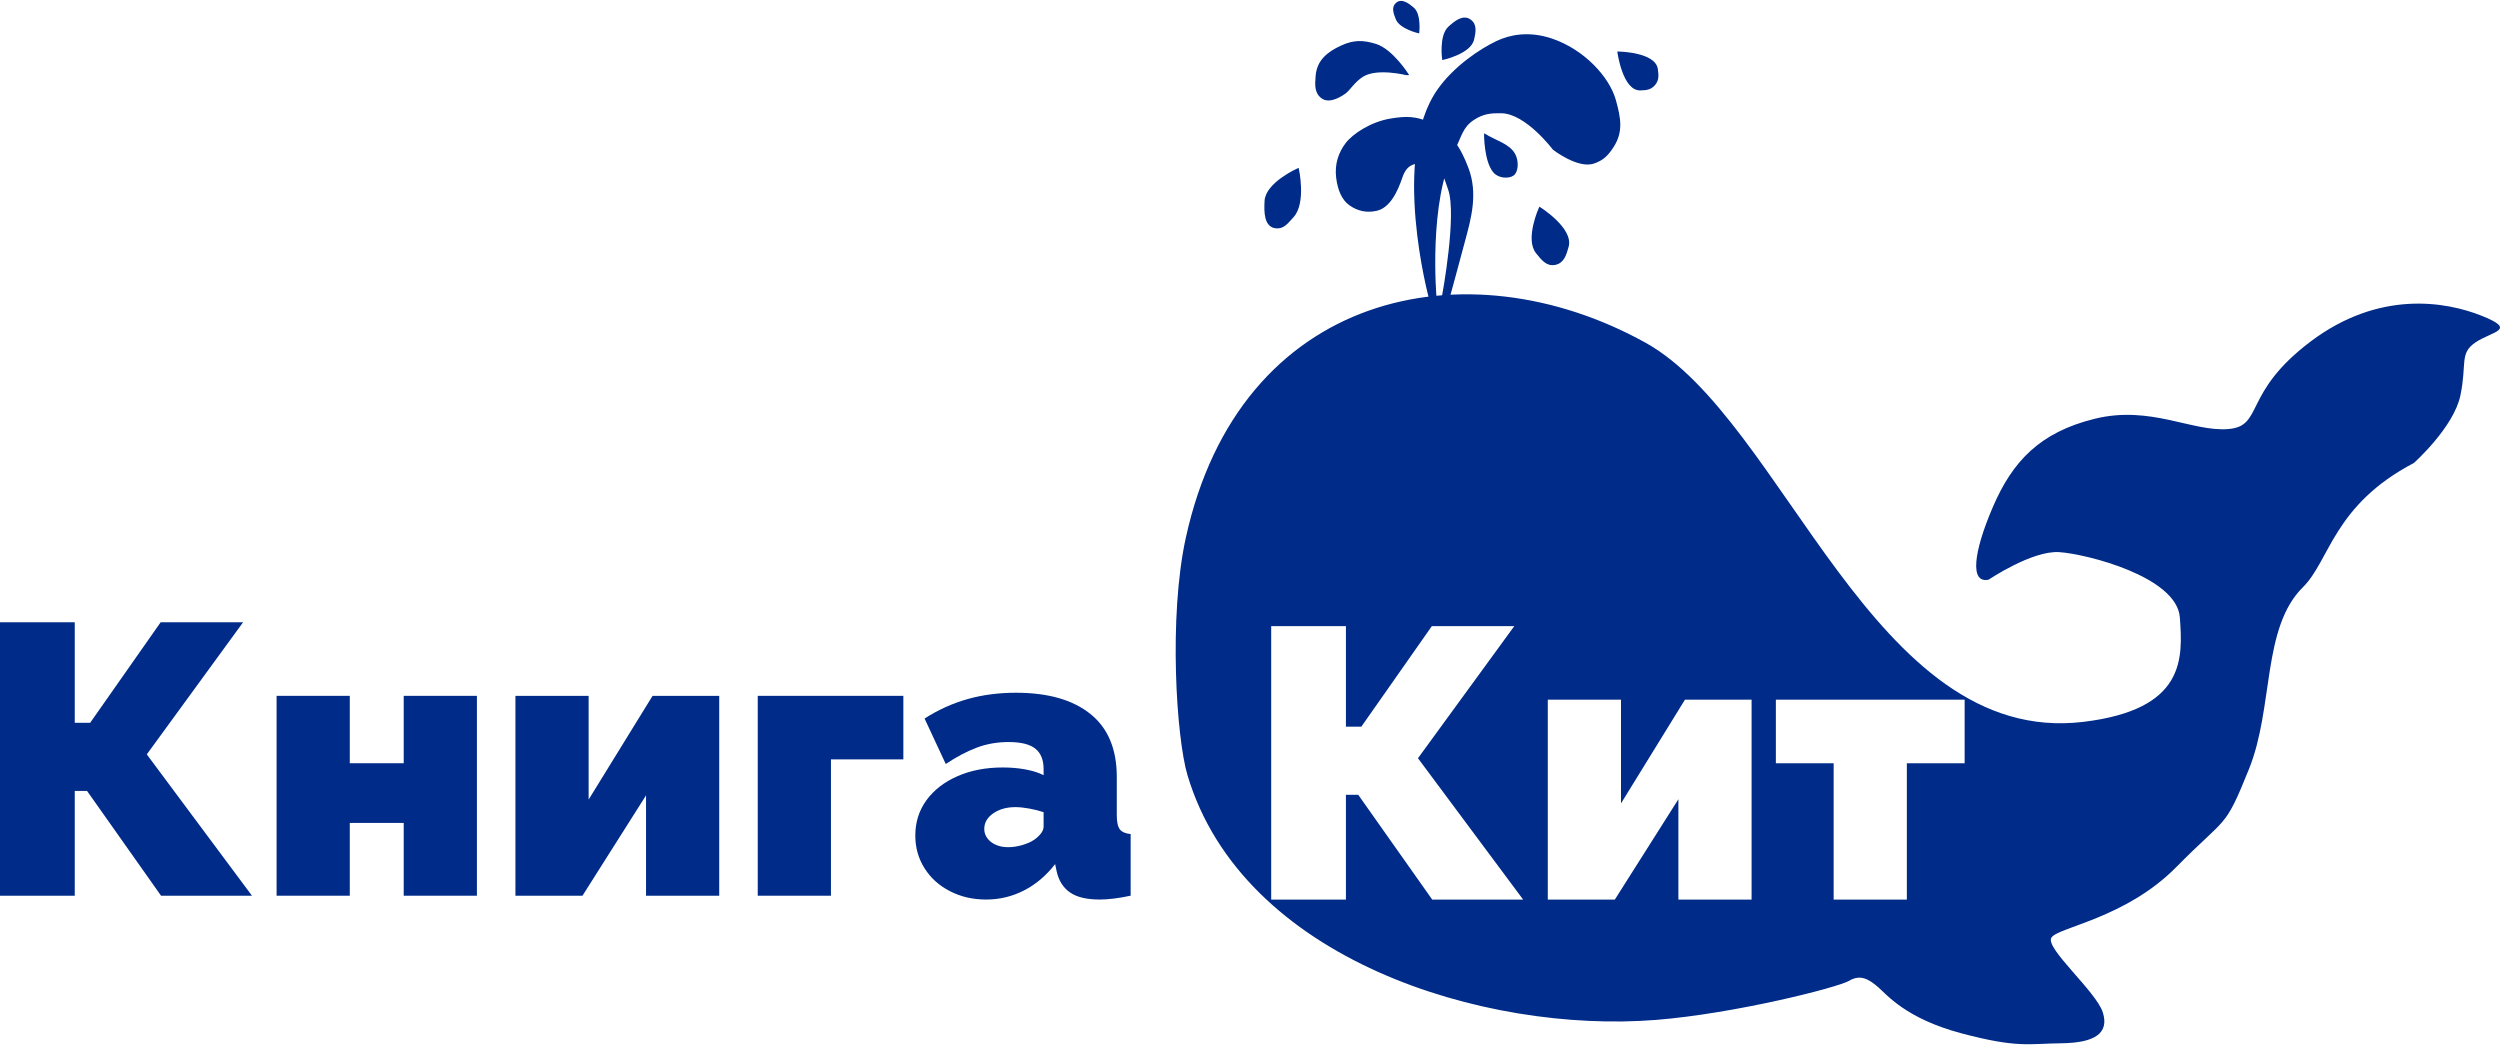
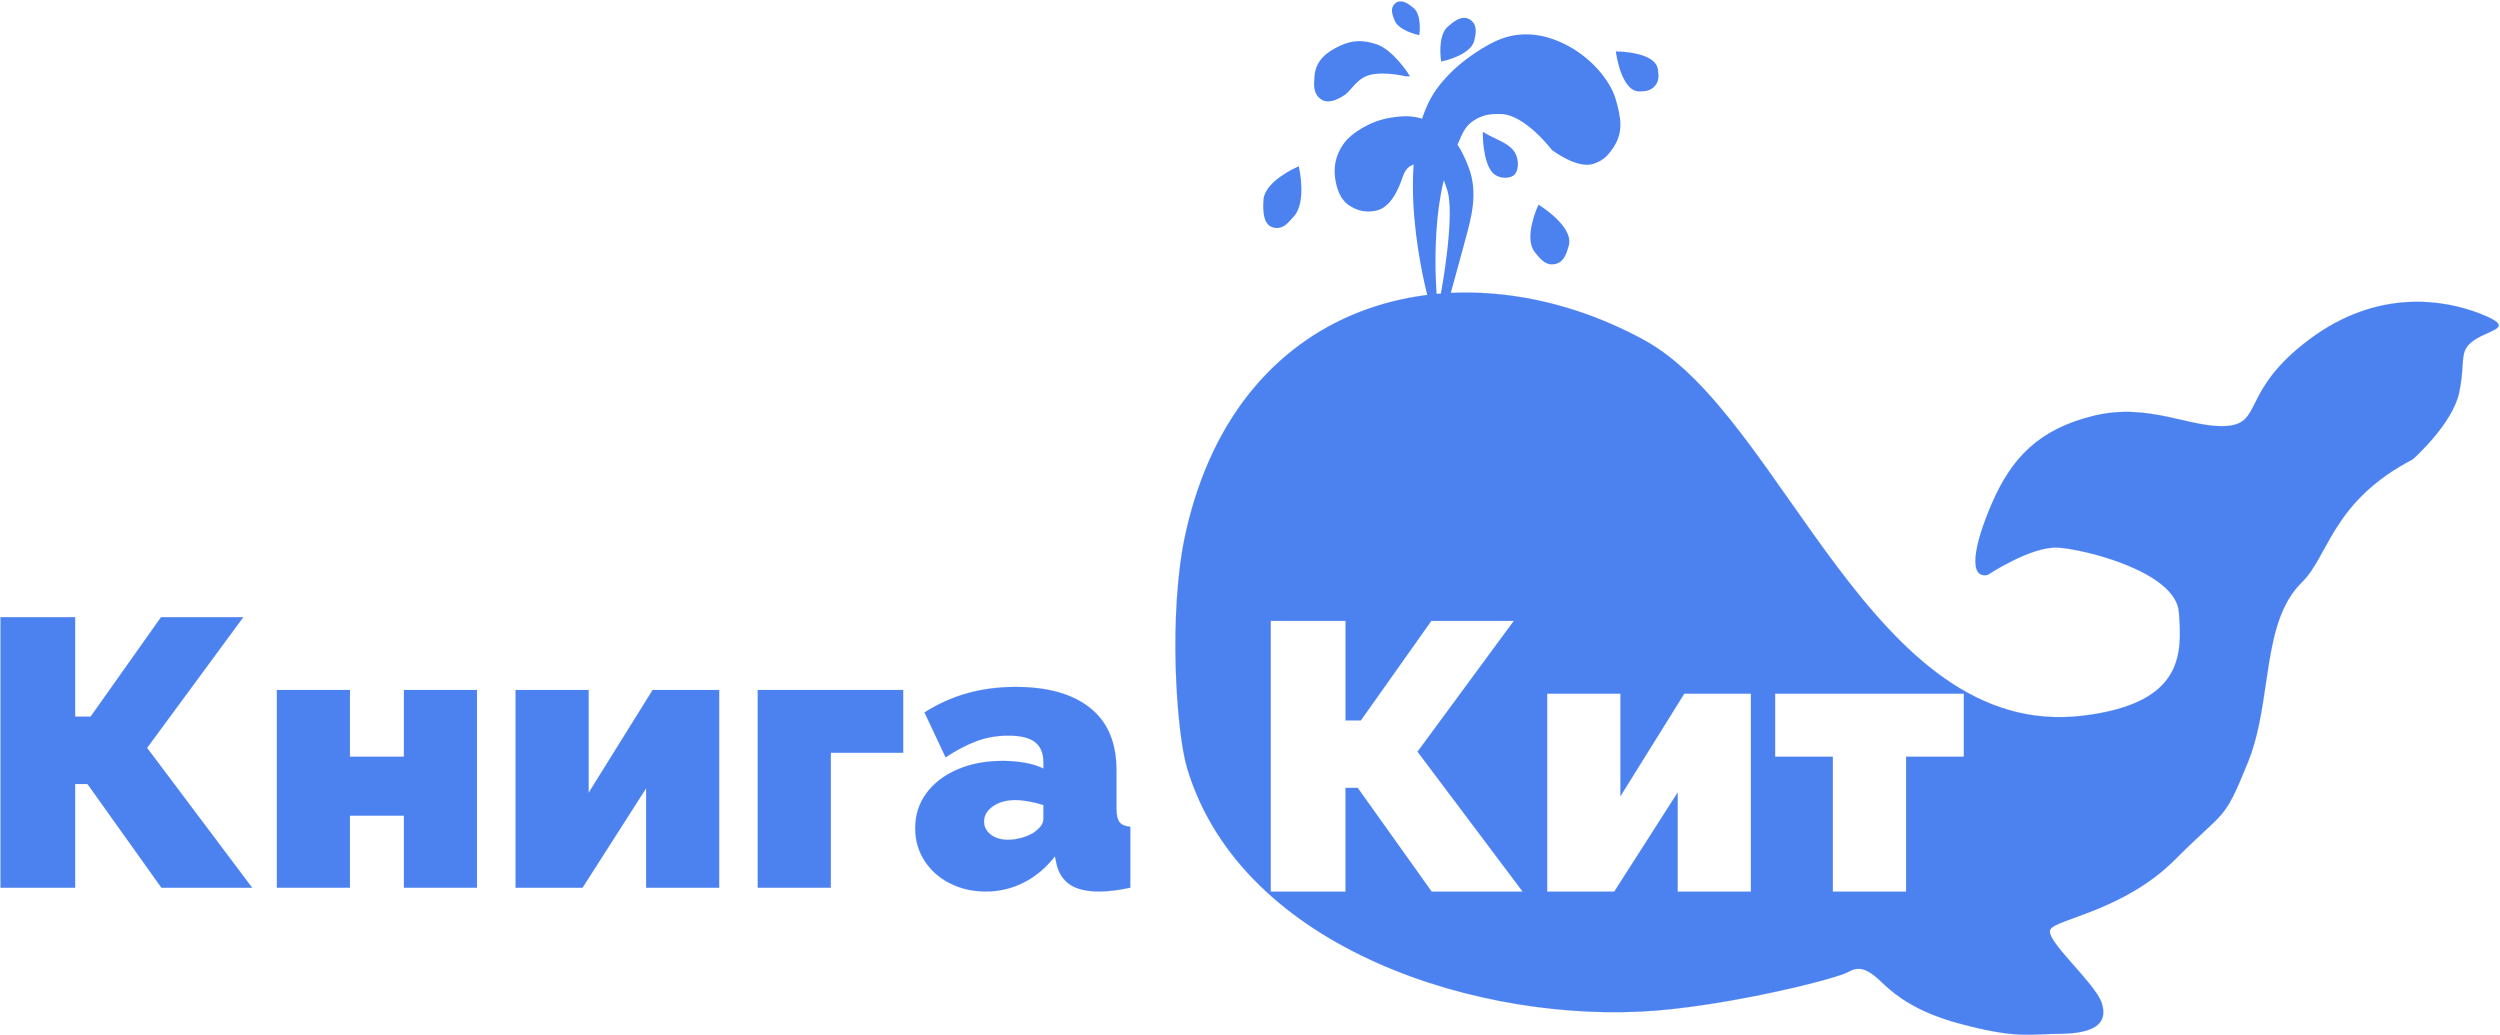
- <svg xmlns="http://www.w3.org/2000/svg" width="2351" height="982" viewBox="0 0 2351 982" fill="none">
-   <path d="M0 842.332V585.186H70.3V679.719H84.778L151.077 585.186H228.6L138.041 709.412L236.94 842.332H151.45L81.879 743.815H70.3V842.332H0Z" fill="#002B88" />
-   <path d="M260.108 842.329V654.363H328.934V717.747H379.655V654.363H448.481V842.329H379.655V773.878H328.934V842.329H260.108Z" fill="#002B88" />
-   <path d="M484.708 842.329V654.363H553.55V751.908L613.68 654.363H676.352V842.329H607.526V747.974L547.753 842.329H484.708Z" fill="#002B88" />
-   <path d="M712.579 842.329V654.363H849.519V714.12H781.421V842.329H712.579Z" fill="#002B88" />
-   <path d="M860.758 785.763C860.758 773.216 864.256 762.11 871.252 752.509C878.264 742.908 887.981 735.364 900.418 729.94C912.855 724.452 927.041 721.732 942.993 721.732C950.475 721.732 957.535 722.331 964.191 723.545C970.831 724.743 976.564 726.556 981.406 728.969V723.173C981.406 714.592 978.815 708.197 973.616 704.036C968.434 699.875 960.029 697.819 948.434 697.819C937.811 697.819 927.851 699.567 918.556 703.065C909.26 706.578 899.527 711.694 889.389 718.461L869.47 675.72C882.28 667.511 895.738 661.424 909.859 657.425C923.981 653.442 939.139 651.451 955.317 651.451C985.503 651.451 1008.87 658.089 1025.42 671.429C1041.97 684.705 1050.23 704.441 1050.23 730.636V766.675C1050.23 773.07 1051.2 777.474 1053.13 779.951C1055.06 782.428 1058.44 783.885 1063.27 784.355V842.299C1057.71 843.497 1052.45 844.404 1047.51 845.019C1042.56 845.618 1038.15 845.925 1034.28 845.925C1021.96 845.925 1012.6 843.691 1006.2 839.223C999.803 834.754 995.641 828.181 993.697 819.487L992.256 812.606C983.803 823.47 974.021 831.743 962.912 837.409C951.803 843.076 939.964 845.925 927.414 845.925C914.847 845.925 903.495 843.335 893.357 838.073C883.219 832.892 875.236 825.704 869.454 816.524C863.657 807.409 860.758 797.145 860.758 785.731V785.763ZM972.337 789.876C974.993 788.014 977.163 786.006 978.863 783.837C980.548 781.667 981.406 779.433 981.406 777.199V763.793C977.535 762.466 973.13 761.316 968.175 760.41C963.22 759.503 958.815 759.017 954.944 759.017C946.734 759.017 939.786 760.944 934.118 764.813C928.45 768.748 925.6 773.621 925.6 779.546C925.6 782.752 926.555 785.699 928.499 788.305C930.426 790.896 933.082 793.016 936.467 794.457C939.851 795.963 943.722 796.692 948.062 796.692C952.175 796.692 956.467 796.092 960.92 794.813C965.39 793.551 969.195 791.915 972.321 789.859L972.337 789.876Z" fill="#002B88" />
-   <path fill-rule="evenodd" clip-rule="evenodd" d="M1870.15 545.098C1870.15 545.098 1910.99 517.559 1936.47 519.227C1961.94 520.894 2047.19 542.249 2049.94 580.717C2052.7 619.168 2055.55 667.188 1959.32 678.828C1760.97 702.838 1678.07 394.563 1547.2 322.145C1378.75 228.939 1165.79 274.207 1115.11 505.854C1098.86 580.117 1106.2 693.804 1116.74 729.098C1168.5 902.299 1395.58 972.062 1557.47 959.11C1631.3 953.201 1728.35 928.657 1739.03 922.278C1749.7 915.915 1757.8 921.112 1766.02 928.155C1774.25 935.197 1792.03 957.831 1844.78 971.803C1897.52 985.775 1907.4 981.469 1938.78 981.08C1970.17 980.691 1983.68 971.512 1977.46 951.97C1971.22 932.429 1923.32 891.857 1929.07 881.884C1934.83 871.911 1998.65 864.026 2046.67 815.294C2094.67 766.578 2091.71 780.939 2115.01 723.027C2138.32 665.131 2127.01 590.333 2165.7 552.157C2191.09 527.095 2194.19 475.141 2270.06 435.346C2270.06 435.346 2307.42 402.011 2313.75 371.914C2320.08 341.816 2312.57 332.199 2328.18 321.838C2343.79 311.46 2367.61 310.44 2333.81 296.97C2300.02 283.5 2237.39 272.588 2172.92 321.142C2108.45 369.696 2129.18 400.894 2095.22 403.5C2061.28 406.107 2022.28 381.029 1970.19 393.738C1918.09 406.447 1892.45 434.099 1874.09 476.776C1855.74 519.47 1852.27 549.049 1870.19 545.098H1870.15ZM1195.43 845.958V588.812H1265.71V683.345H1280.21L1346.51 588.812H1424.03L1333.46 713.038L1432.35 845.958H1346.85L1277.29 747.442H1265.7V845.958H1195.41H1195.43ZM1455.54 845.958V657.975H1524.39V755.537L1584.52 657.975H1647.19V845.958H1578.36V751.602L1518.59 845.958H1455.54ZM1724.37 845.958V717.749H1670.02V657.992H1847.55V717.749H1793.2V845.958H1724.37Z" fill="#002B88" />
-   <path d="M1189.91 188.935C1190.86 172.139 1220.73 158.834 1220.73 158.834C1220.73 158.834 1227.87 191.06 1215.71 203.986C1210.72 209.304 1207.21 214.716 1199.95 214.02C1189.44 213.014 1189.32 199.469 1189.91 188.935Z" fill="#002B88" />
-   <path d="M1445.06 237.671C1434.64 224.807 1447.92 195.386 1447.92 195.386C1447.92 195.386 1479.19 214.954 1474.44 231.937C1472.29 239.646 1470.13 246.965 1462.26 248.421C1454.47 249.863 1450.04 243.828 1445.06 237.671Z" fill="#002B88" />
-   <path d="M1404.92 161.701C1396.32 151.667 1396.32 126.583 1396.32 126.583C1406.6 132.794 1419.26 135.9 1424.27 145.217C1427.81 151.792 1427.14 161.701 1422.84 164.568C1418.54 167.434 1409.53 167.081 1404.92 161.701Z" fill="#002B88" />
-   <path d="M1542.53 84.297C1526.6 84.717 1521.74 49.179 1521.74 49.179C1521.74 49.179 1556.04 49.565 1558.3 64.947C1559.16 70.867 1559.52 75.634 1555.43 79.997C1551.8 83.87 1547.84 84.158 1542.53 84.297Z" fill="#002B88" />
-   <path d="M1313.19 17.645C1316.58 26.574 1333.97 30.545 1333.97 30.545C1333.97 30.545 1335.95 13.537 1328.95 7.611C1324.08 3.486 1317.91 -0.983 1313.19 3.311C1309.04 7.076 1311.2 12.412 1313.19 17.645Z" fill="#002B88" />
-   <path d="M1362.64 25.528C1353.78 33.575 1356.9 55.63 1356.9 55.63C1356.9 55.63 1382.64 50.023 1385.57 36.995C1387.13 30.082 1388.4 23.296 1382.71 19.078C1376.09 14.179 1368.73 19.993 1362.64 25.528Z" fill="#002B88" />
-   <path d="M1293.83 42.012C1309.15 46.781 1323.94 69.964 1323.94 69.964H1322.5C1322.5 69.964 1295.29 63.108 1281.65 71.397C1273.86 76.129 1268.99 84.298 1265.17 87.165C1262.3 89.315 1250.97 97.071 1243.67 92.181C1236.67 87.496 1237.25 79.789 1237.93 71.397C1239.09 57.145 1248.58 49.394 1261.58 43.446C1273.05 38.202 1281.8 38.264 1293.83 42.012Z" fill="#002B88" />
-   <path d="M1344.52 280.673C1344.52 280.673 1326.52 214.436 1331.37 153.322C1325.86 154.514 1321.69 157.632 1318.92 164.568C1316.77 169.933 1310.17 194.004 1294.55 197.536C1284.81 199.74 1276.63 197.536 1269.47 192.519C1262.3 187.502 1258.69 178.234 1257.28 167.434C1255.6 154.508 1259.43 143.783 1265.88 135.183C1272.33 126.583 1289.17 115.342 1307.45 112.249C1319.59 110.195 1328.27 109.848 1338.66 113.403C1342 102.731 1346.55 92.856 1352.6 84.297C1367.8 62.802 1392.2 46.483 1407.79 39.146C1419.97 33.412 1437.65 29.63 1459.39 36.995C1489.38 47.158 1512.94 72.831 1518.88 94.332C1523.42 110.789 1526.03 123.733 1516.73 138.05C1511.75 145.713 1507.45 150.115 1498.81 153.101C1484 158.219 1460.83 140.2 1460.83 140.2C1460.83 140.2 1435.38 106.274 1412.09 105.798C1401.43 105.581 1394.48 106.403 1385.57 112.249C1375.93 118.573 1374.03 126.676 1369.49 136.467C1373.83 142.821 1377.23 150.163 1380.36 158.521C1389.29 182.372 1382.51 205.823 1377.69 224.054C1372.23 244.698 1363.16 277.806 1363.16 277.806H1356.9C1356.9 277.806 1371.04 201.523 1362.44 177.872C1360.77 173.283 1359.52 169.033 1358.05 165.384C1344.36 215.151 1350.26 280.673 1350.26 280.673H1344.52Z" fill="#002B88" />
-   <path d="M1220.73 158.834C1220.73 158.834 1190.86 172.139 1189.91 188.935C1189.32 199.469 1189.44 213.014 1199.95 214.02C1207.21 214.716 1210.72 209.304 1215.71 203.986C1227.87 191.06 1220.73 158.834 1220.73 158.834ZM1447.92 195.386C1447.92 195.386 1434.64 224.807 1445.06 237.671C1450.04 243.828 1454.47 249.863 1462.26 248.421C1470.13 246.965 1472.29 239.646 1474.44 231.937C1479.19 214.954 1447.92 195.386 1447.92 195.386ZM1396.32 126.583C1396.32 126.583 1396.32 151.667 1404.92 161.701C1409.53 167.081 1418.54 167.434 1422.84 164.568C1427.14 161.701 1427.81 151.792 1424.27 145.217C1419.26 135.9 1406.6 132.794 1396.32 126.583ZM1521.74 49.179C1521.74 49.179 1526.6 84.717 1542.53 84.297C1547.84 84.158 1551.8 83.87 1555.43 79.997C1559.52 75.634 1559.16 70.867 1558.3 64.947C1556.04 49.565 1521.74 49.179 1521.74 49.179ZM1333.97 30.545C1333.97 30.545 1316.58 26.574 1313.19 17.645C1311.2 12.412 1309.04 7.076 1313.19 3.311C1317.91 -0.983 1324.08 3.486 1328.95 7.611C1335.95 13.537 1333.97 30.545 1333.97 30.545ZM1356.9 55.63C1356.9 55.63 1353.78 33.575 1362.64 25.528C1368.73 19.993 1376.09 14.179 1382.71 19.078C1388.4 23.296 1387.13 30.082 1385.57 36.995C1382.64 50.023 1356.9 55.63 1356.9 55.63ZM1323.94 69.964C1323.94 69.964 1309.15 46.781 1293.83 42.012C1281.8 38.264 1273.05 38.202 1261.58 43.446C1248.58 49.394 1239.09 57.145 1237.93 71.397C1237.25 79.789 1236.67 87.496 1243.67 92.181C1250.97 97.071 1262.3 89.315 1265.17 87.165C1268.99 84.298 1273.86 76.129 1281.65 71.397C1295.29 63.108 1322.5 69.964 1322.5 69.964H1323.94ZM1344.52 280.673C1344.52 280.673 1308.22 147.09 1352.6 84.297C1367.8 62.802 1392.2 46.483 1407.79 39.146C1419.97 33.412 1437.65 29.63 1459.39 36.995C1489.38 47.158 1512.94 72.831 1518.88 94.332C1523.42 110.789 1526.03 123.733 1516.73 138.05C1511.75 145.713 1507.45 150.115 1498.81 153.101C1484 158.219 1460.83 140.2 1460.83 140.2C1460.83 140.2 1435.38 106.274 1412.09 105.798C1401.43 105.581 1394.48 106.403 1385.57 112.249C1374.73 119.36 1373.68 128.72 1367.65 140.2C1342.01 189.048 1350.26 280.673 1350.26 280.673H1344.52ZM1318.92 164.568C1316.77 169.933 1310.17 194.004 1294.55 197.536C1284.81 199.74 1276.63 197.536 1269.47 192.519C1262.3 187.502 1258.69 178.234 1257.28 167.434C1255.6 154.508 1259.43 143.783 1265.88 135.183C1272.33 126.583 1289.17 115.342 1307.45 112.249C1321.87 109.81 1331.41 109.778 1344.72 115.832C1363.98 124.594 1372.94 138.704 1380.36 158.521C1389.29 182.372 1382.51 205.823 1377.69 224.054C1372.23 244.698 1363.16 277.806 1363.16 277.806H1356.9C1356.9 277.806 1371.04 201.523 1362.44 177.872C1357.47 164.191 1356.2 153.525 1341.66 152.787C1330.87 152.24 1323.22 153.817 1318.92 164.568Z" stroke="#002B88" stroke-width="1.433" />
+ <svg xmlns="http://www.w3.org/2000/svg" width="877" height="363" viewBox="0 0 877 363" fill="none">
+   <path d="M56.491 216.508H85.335L51.602 262.339L51.592 262.352L51.602 262.366L88.443 311.407H56.63L30.701 275.042L30.694 275.033H30.683H26.366H26.344V275.055V311.407H0.182V216.508H26.344V251.389V251.411H26.366H31.764H31.775L31.782 251.402L56.491 216.508Z" fill="#4C82EF" stroke="#4C82EF" stroke-width="0.045" />
+   <path d="M122.757 286.156V311.407H97.144V242.051H122.757V265.431V265.453H122.779H141.688H141.71V265.431V242.051H167.323V311.407H141.71V286.156V286.133H141.688H122.779H122.757V286.156Z" fill="#4C82EF" stroke="#4C82EF" stroke-width="0.045" />
+   <path d="M204.342 311.407H180.874V242.051H206.493V278.044V278.122L206.534 278.056L228.943 242.051H252.272V311.407H226.659V276.591V276.515L226.618 276.579L204.342 311.407Z" fill="#4C82EF" stroke="#4C82EF" stroke-width="0.045" />
+   <path d="M291.44 264.092V311.407H265.821V242.051H316.826V264.07H291.462H291.44V264.092Z" fill="#4C82EF" stroke="#4C82EF" stroke-width="0.045" />
+   <path d="M335.832 269.954L335.832 269.954C340.465 267.929 345.75 266.925 351.694 266.925C354.482 266.925 357.113 267.146 359.593 267.594L359.593 267.594C362.066 268.036 364.201 268.705 366.004 269.595L366.036 269.611V269.575V267.435C366.036 264.262 365.069 261.893 363.124 260.352C361.186 258.811 358.047 258.051 353.723 258.051C349.76 258.051 346.044 258.697 342.577 259.99L342.576 259.99C339.116 261.285 335.493 263.17 331.721 265.663L324.315 249.922C329.083 246.898 334.092 244.655 339.348 243.181C344.611 241.711 350.259 240.976 356.288 240.976C367.539 240.976 376.244 243.426 382.409 248.347L382.409 248.348C388.572 253.244 391.649 260.524 391.649 270.191V283.497C391.649 285.859 392.011 287.492 392.735 288.412C393.456 289.33 394.718 289.869 396.509 290.045V311.401C394.445 311.841 392.49 312.174 390.655 312.401C388.808 312.622 387.167 312.736 385.725 312.736C381.133 312.736 377.649 311.911 375.269 310.265C372.89 308.618 371.341 306.197 370.618 302.991C370.618 302.991 370.618 302.991 370.618 302.991L370.081 300.451L370.071 300.404L370.041 300.442C366.892 304.451 363.248 307.503 359.11 309.594C354.971 311.684 350.562 312.736 345.887 312.736C341.205 312.736 336.977 311.78 333.201 309.839L333.201 309.839C329.425 307.928 326.452 305.276 324.299 301.89L324.299 301.89C322.141 298.53 321.061 294.747 321.06 290.539C321.061 285.913 322.364 281.819 324.968 278.28C327.579 274.738 331.198 271.955 335.832 269.954ZM362.624 292.085L362.631 292.092L362.646 292.081C363.638 291.393 364.448 290.65 365.084 289.847L365.084 289.847C365.714 289.043 366.036 288.213 366.036 287.382V282.433V282.417L366.021 282.412C364.577 281.921 362.934 281.497 361.086 281.162C359.238 280.827 357.594 280.647 356.15 280.647C353.085 280.647 350.491 281.359 348.373 282.791L348.373 282.791C346.256 284.247 345.188 286.053 345.188 288.249C345.188 289.438 345.546 290.53 346.273 291.497C346.994 292.456 347.987 293.242 349.252 293.775C350.518 294.332 351.963 294.602 353.584 294.602C355.119 294.602 356.721 294.38 358.383 293.908C360.044 293.443 361.46 292.842 362.624 292.085Z" fill="#4C82EF" stroke="#4C82EF" stroke-width="0.045" />
+   <path d="M697.314 201.666L697.311 201.668C696.489 201.844 695.79 201.831 695.21 201.645C694.625 201.457 694.158 201.091 693.805 200.563C693.099 199.504 692.847 197.789 693.019 195.531C693.362 191.017 695.394 184.349 698.813 176.468C702.236 168.591 706.335 162.102 712.004 156.996C717.673 151.89 724.914 148.166 734.622 145.821C744.328 143.476 752.814 144.617 760.456 146.224C762.078 146.565 763.662 146.928 765.212 147.282C767.314 147.763 769.352 148.229 771.334 148.608C774.781 149.268 778.064 149.667 781.23 149.426C784.399 149.185 786.296 148.283 787.732 146.783C789.016 145.441 789.931 143.622 791.06 141.377C791.192 141.114 791.327 140.846 791.466 140.571C794.12 135.332 798.195 127.974 810.208 119.013C834.233 101.092 857.57 105.119 870.164 110.091C873.314 111.335 875.118 112.289 875.963 113.081C876.385 113.476 876.564 113.827 876.557 114.15C876.55 114.473 876.356 114.776 876.015 115.073C875.674 115.369 875.188 115.658 874.606 115.955C874.039 116.243 873.381 116.538 872.676 116.854L872.618 116.88C871.164 117.532 869.516 118.274 868.059 119.233C866.602 120.191 865.683 121.133 865.089 122.181C864.494 123.229 864.224 124.383 864.063 125.761C863.967 126.578 863.91 127.473 863.845 128.473C863.693 130.853 863.502 133.825 862.671 137.736C861.492 143.287 857.423 149.139 853.646 153.604C851.759 155.837 849.944 157.722 848.602 159.049C847.931 159.713 847.378 160.237 846.993 160.595C846.8 160.774 846.649 160.911 846.547 161.004C846.495 161.051 846.456 161.086 846.43 161.109L846.4 161.136L846.392 161.143L846.392 161.143C832.248 168.492 824.886 176.963 819.878 184.754C818.051 187.596 816.537 190.348 815.121 192.922C814.597 193.875 814.086 194.804 813.577 195.703C811.696 199.032 809.85 201.964 807.486 204.275C800.269 211.328 797.717 221.763 795.881 233.101C795.519 235.342 795.184 237.619 794.847 239.912C793.478 249.22 792.07 258.798 788.585 267.371C784.242 278.063 782.347 282.079 779.303 285.672C777.781 287.468 775.971 289.159 773.423 291.526L773.209 291.724C770.691 294.062 767.464 297.058 763.114 301.431C754.167 310.424 743.747 315.649 735.294 319.085C732.498 320.223 729.917 321.164 727.676 321.981C726.53 322.399 725.472 322.784 724.52 323.147C723.114 323.683 721.938 324.17 721.045 324.637C720.154 325.105 719.542 325.555 719.269 326.022L719.289 326.033L719.269 326.022C718.996 326.491 719.044 327.136 719.332 327.914C719.621 328.692 720.153 329.61 720.858 330.628C722.268 332.664 724.373 335.108 726.616 337.661C726.94 338.03 727.267 338.402 727.596 338.774C729.54 340.981 731.527 343.236 733.209 345.355C735.177 347.831 736.727 350.118 737.306 351.917C737.885 353.718 738.004 355.279 737.676 356.608C737.349 357.937 736.575 359.037 735.363 359.918C732.937 361.681 728.76 362.564 722.911 362.636C720.643 362.664 718.677 362.746 716.838 362.823C713.931 362.944 711.341 363.052 708.376 362.912C703.537 362.682 697.702 361.791 687.872 359.211C678.043 356.633 671.472 353.255 666.976 350.197C663.668 347.948 661.484 345.872 659.949 344.414C659.397 343.889 658.929 343.445 658.522 343.1C656.989 341.8 655.464 340.667 653.824 340.155C652.183 339.642 650.427 339.75 648.433 340.928C647.938 341.221 646.939 341.62 645.515 342.097C644.092 342.574 642.245 343.13 640.055 343.737C635.674 344.952 629.919 346.374 623.428 347.79C610.446 350.623 594.521 353.433 580.761 354.524C550.588 356.915 514.341 351.672 483.226 337.838C452.111 324.004 426.131 301.581 416.486 269.615C414.522 263.102 412.856 249.353 412.438 233.803C412.02 218.254 412.85 200.907 415.877 187.199C425.323 144.442 449.889 118.888 479.94 108.323C509.991 97.757 545.53 102.181 576.925 119.385C589.117 126.067 600.193 138.191 611.106 152.483C616.562 159.629 621.977 167.316 627.469 175.135L628.072 175.993C633.369 183.535 638.743 191.185 644.299 198.578C667.366 229.267 693.584 255.517 730.569 251.083C748.508 248.933 757.218 243.424 761.313 236.672C765.408 229.92 764.884 221.931 764.371 214.834C764.114 211.275 761.931 208.114 758.656 205.366C755.382 202.618 751.014 200.28 746.383 198.368C737.121 194.544 726.8 192.418 722.049 192.11C719.671 191.956 716.936 192.477 714.172 193.344C711.408 194.211 708.613 195.425 706.116 196.658C703.618 197.89 701.418 199.142 699.842 200.086C699.054 200.558 698.422 200.953 697.987 201.23C697.769 201.369 697.601 201.478 697.487 201.552C697.43 201.589 697.387 201.618 697.358 201.637L697.325 201.659L697.316 201.664L697.314 201.666L697.314 201.666C697.314 201.666 697.314 201.666 697.314 201.667L697.314 201.666ZM445.799 312.79H445.821H471.993H472.016V312.768V276.416H476.304L502.227 312.781L502.234 312.79H502.245H534.121H534.165L534.138 312.755L497.28 263.691L531.036 217.838L531.062 217.802H531.018H502.118H502.107L502.1 217.812L477.391 252.706H472.022V217.824V217.802H471.999H445.799H445.776V217.824V312.768H445.793V312.79H445.799ZM542.743 312.768V312.79H542.766H566.268H566.28L566.287 312.78L588.528 278.006V312.768V312.79H588.551H614.208H614.23V312.768V243.361V243.339H614.208H590.845H590.832L590.826 243.349L568.451 279.305V243.361V243.339H568.429H542.766H542.743V243.361V312.768ZM642.958 312.768V312.79H642.981H668.638H668.66V312.768V265.453H688.898H688.921V265.431V243.367V243.345H688.898H622.72H622.698V243.367V265.431V265.453H622.72H642.958V312.768Z" fill="#4C82EF" stroke="#4C82EF" stroke-width="0.045" />
+   <path d="M443.744 70.181C444.098 63.98 455.232 59.067 455.232 59.067C455.232 59.067 457.892 70.966 453.362 75.739C451.498 77.702 450.193 79.7 447.484 79.443C443.569 79.072 443.522 74.071 443.744 70.181Z" fill="#4C82EF" />
+   <path d="M538.858 88.176C534.976 83.426 539.927 72.563 539.927 72.563C539.927 72.563 551.584 79.788 549.812 86.059C549.008 88.905 548.205 91.607 545.27 92.145C542.367 92.677 540.716 90.449 538.858 88.176Z" fill="#4C82EF" />
+   <path d="M523.896 60.126C520.69 56.421 520.69 47.16 520.69 47.16C524.52 49.453 529.239 50.6 531.11 54.04C532.43 56.468 532.178 60.126 530.576 61.184C528.973 62.243 525.615 62.112 523.896 60.126Z" fill="#4C82EF" />
+   <path d="M575.194 31.547C569.255 31.702 567.446 18.581 567.446 18.581C567.446 18.581 580.231 18.723 581.072 24.402C581.395 26.588 581.529 28.348 580.003 29.959C578.648 31.389 577.173 31.495 575.194 31.547Z" fill="#4C82EF" />
+   <path d="M489.698 6.937C490.964 10.234 497.446 11.7 497.446 11.7C497.446 11.7 498.184 5.421 495.576 3.233C493.76 1.71 491.458 0.06 489.698 1.645C488.154 3.035 488.956 5.006 489.698 6.937Z" fill="#4C82EF" />
+   <path d="M508.133 9.848C504.831 12.819 505.995 20.962 505.995 20.962C505.995 20.962 515.591 18.892 516.682 14.082C517.262 11.529 517.737 9.024 515.614 7.467C513.148 5.658 510.404 7.805 508.133 9.848Z" fill="#4C82EF" />
+   <path d="M482.484 15.934C488.194 17.695 493.705 26.255 493.705 26.255H493.171C493.171 26.255 483.028 23.723 477.942 26.784C475.039 28.531 473.222 31.547 471.797 32.605C470.728 33.4 466.504 36.263 463.782 34.458C461.174 32.728 461.391 29.883 461.644 26.784C462.075 21.522 465.614 18.66 470.461 16.464C474.735 14.527 477.997 14.551 482.484 15.934Z" fill="#4C82EF" />
+   <path d="M501.381 104.053C501.381 104.053 494.67 79.597 496.477 57.032C494.424 57.472 492.869 58.623 491.835 61.184C491.035 63.166 488.572 72.053 482.751 73.357C479.119 74.171 476.072 73.357 473.4 71.505C470.728 69.652 469.381 66.23 468.858 62.243C468.232 57.47 469.66 53.51 472.064 50.335C474.469 47.16 480.746 43.009 487.56 41.867C492.085 41.109 495.322 40.981 499.193 42.293C500.441 38.353 502.137 34.707 504.392 31.547C510.056 23.61 519.153 17.585 524.965 14.876C529.507 12.759 536.098 11.363 544.202 14.082C555.382 17.834 564.164 27.313 566.377 35.252C568.07 41.328 569.043 46.108 565.576 51.394C563.719 54.223 562.116 55.848 558.896 56.95C553.376 58.84 544.736 52.187 544.736 52.187C544.736 52.187 535.251 39.661 526.568 39.486C522.596 39.405 520.005 39.709 516.682 41.867C513.088 44.202 512.381 47.194 510.688 50.809C512.304 53.155 513.573 55.866 514.739 58.952C518.07 67.758 515.541 76.417 513.744 83.148C511.708 90.77 508.327 102.994 508.327 102.994H505.995C505.995 102.994 511.266 74.829 508.06 66.097C507.438 64.402 506.971 62.833 506.421 61.486C501.318 79.861 503.518 104.053 503.518 104.053H501.381Z" fill="#4C82EF" />
+   <path d="M455.232 59.067C455.232 59.067 444.098 63.98 443.744 70.181C443.522 74.071 443.569 79.072 447.484 79.443C450.193 79.7 451.498 77.702 453.362 75.739C457.892 70.966 455.232 59.067 455.232 59.067ZM539.927 72.563C539.927 72.563 534.976 83.426 538.858 88.176C540.716 90.449 542.367 92.677 545.27 92.145C548.205 91.607 549.008 88.905 549.812 86.059C551.584 79.788 539.927 72.563 539.927 72.563ZM520.69 47.16C520.69 47.16 520.69 56.421 523.896 60.126C525.615 62.112 528.973 62.243 530.576 61.184C532.178 60.126 532.43 56.468 531.11 54.04C529.239 50.6 524.52 49.453 520.69 47.16ZM567.446 18.581C567.446 18.581 569.255 31.702 575.194 31.547C577.173 31.495 578.648 31.389 580.003 29.959C581.529 28.348 581.395 26.588 581.072 24.402C580.231 18.723 567.446 18.581 567.446 18.581ZM497.446 11.7C497.446 11.7 490.964 10.234 489.698 6.937C488.956 5.006 488.154 3.035 489.698 1.645C491.458 0.06 493.76 1.71 495.576 3.233C498.184 5.421 497.446 11.7 497.446 11.7ZM505.995 20.962C505.995 20.962 504.831 12.819 508.133 9.848C510.404 7.805 513.148 5.658 515.614 7.467C517.737 9.024 517.262 11.529 516.682 14.082C515.591 18.892 505.995 20.962 505.995 20.962ZM493.705 26.255C493.705 26.255 488.194 17.695 482.484 15.934C477.997 14.551 474.735 14.527 470.461 16.464C465.614 18.66 462.075 21.522 461.644 26.784C461.391 29.883 461.174 32.728 463.782 34.458C466.504 36.263 470.728 33.4 471.797 32.605C473.222 31.547 475.039 28.531 477.942 26.784C483.028 23.723 493.171 26.255 493.171 26.255H493.705ZM501.381 104.053C501.381 104.053 487.848 54.731 504.392 31.547C510.056 23.61 519.153 17.585 524.965 14.876C529.507 12.759 536.098 11.363 544.202 14.082C555.382 17.834 564.164 27.313 566.377 35.252C568.07 41.328 569.043 46.108 565.576 51.394C563.719 54.223 562.116 55.848 558.896 56.95C553.376 58.84 544.736 52.187 544.736 52.187C544.736 52.187 535.251 39.661 526.568 39.486C522.596 39.405 520.005 39.709 516.682 41.867C512.641 44.493 512.25 47.949 510.003 52.187C500.442 70.223 503.518 104.053 503.518 104.053H501.381ZM491.835 61.184C491.035 63.166 488.572 72.053 482.751 73.357C479.119 74.171 476.072 73.357 473.4 71.505C470.728 69.652 469.381 66.23 468.858 62.243C468.232 57.47 469.66 53.51 472.064 50.335C474.469 47.16 480.746 43.009 487.56 41.867C492.935 40.967 496.492 40.955 501.453 43.19C508.634 46.425 511.973 51.635 514.739 58.952C518.07 67.758 515.541 76.417 513.744 83.148C511.708 90.77 508.327 102.994 508.327 102.994H505.995C505.995 102.994 511.266 74.829 508.06 66.097C506.206 61.045 505.732 57.107 500.312 56.835C496.291 56.633 493.438 57.215 491.835 61.184Z" stroke="#4C82EF" stroke-width="1.047" />
</svg>
